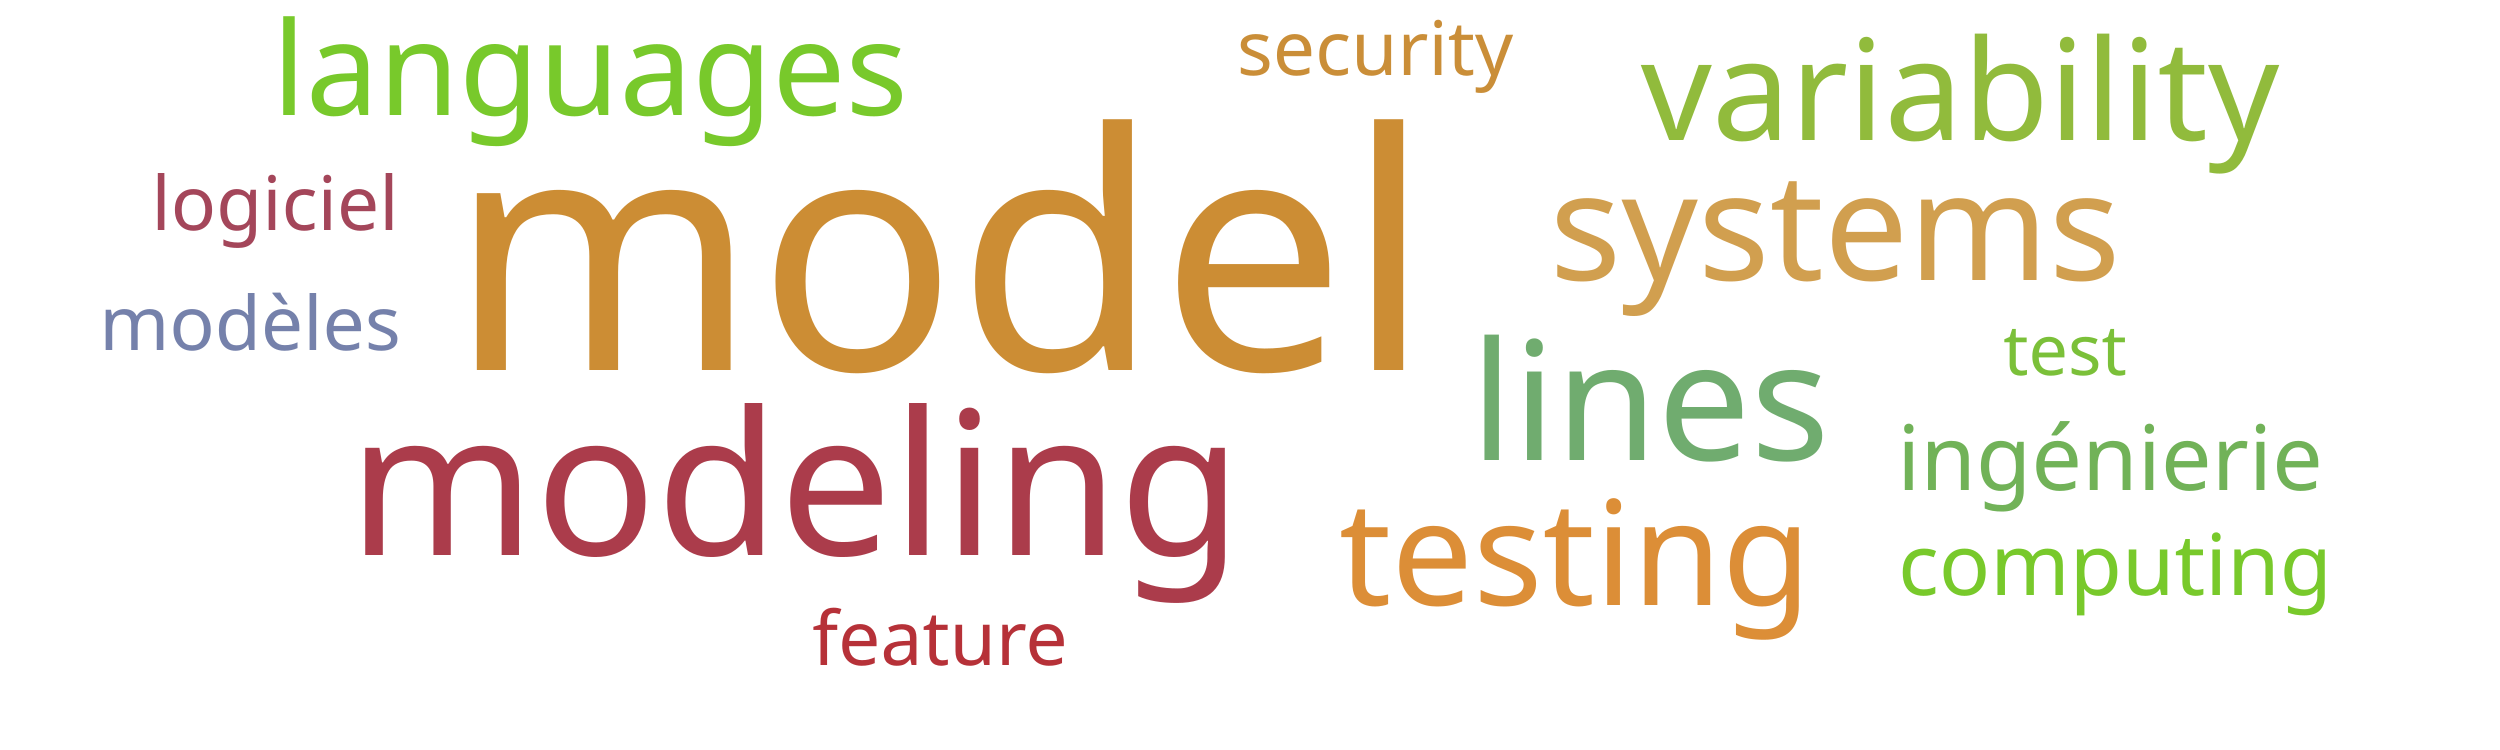
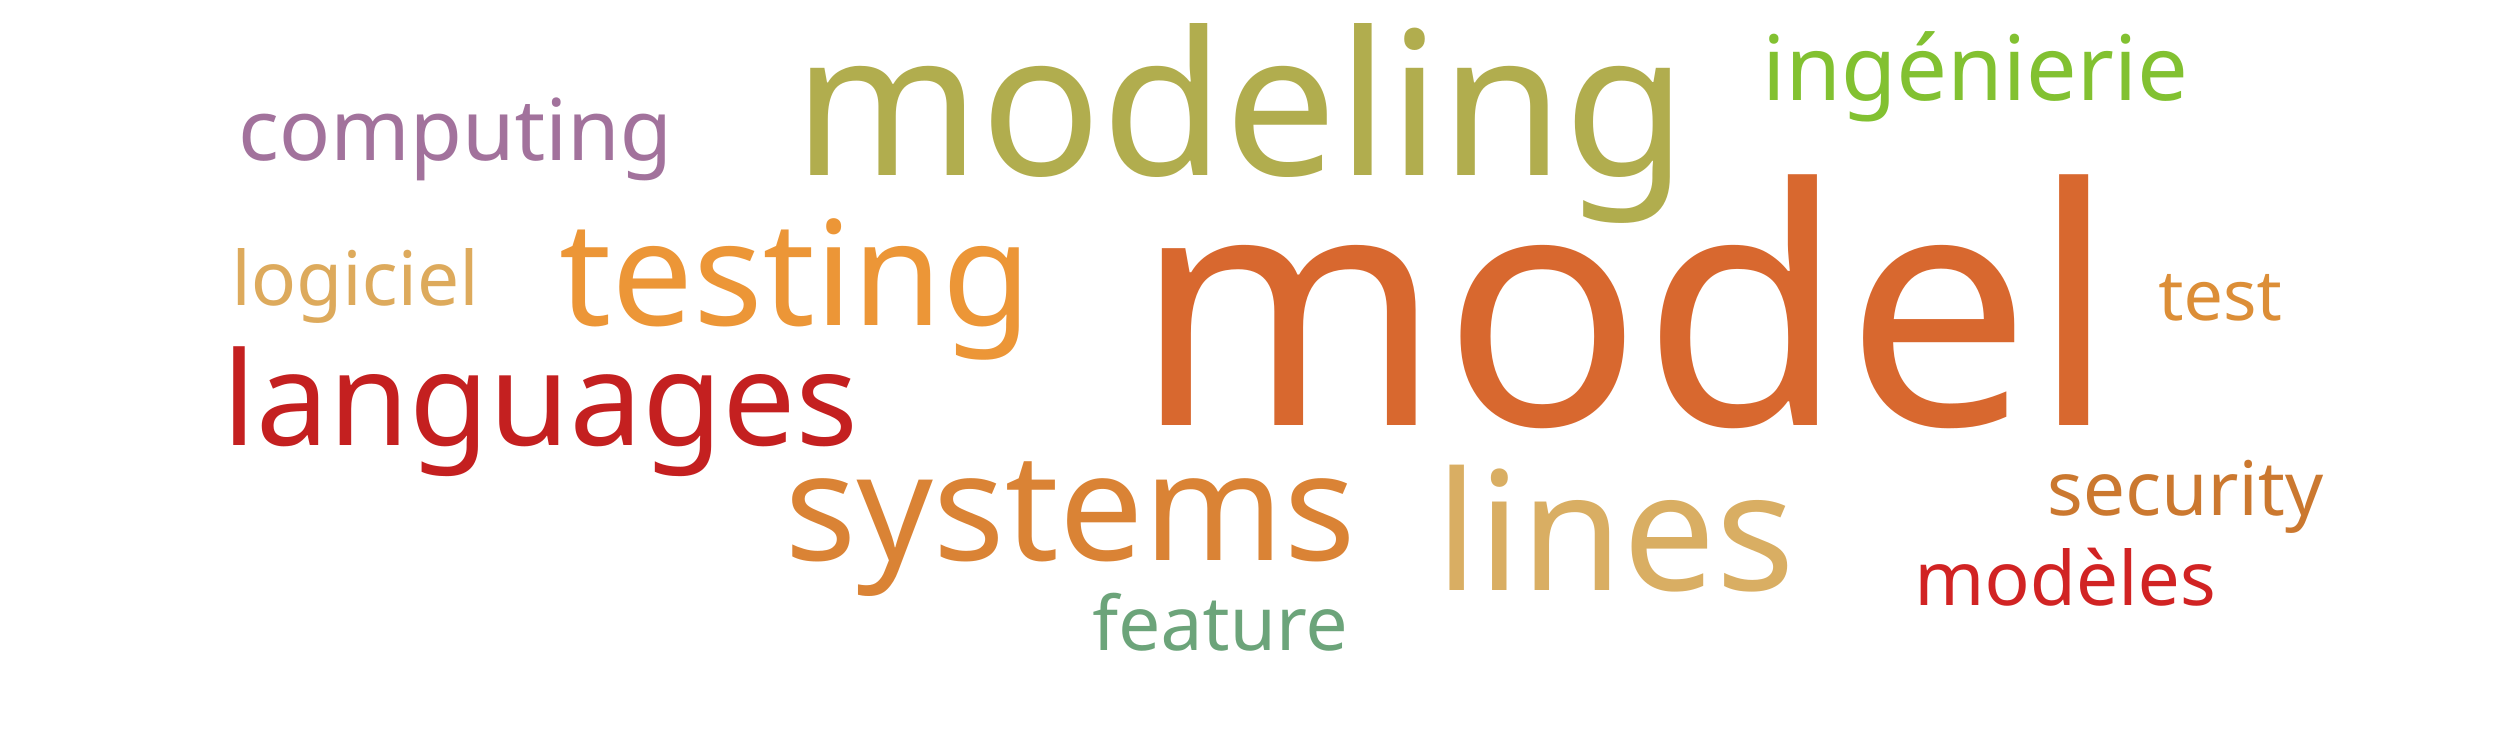
<svg xmlns="http://www.w3.org/2000/svg" width="500" height="150">
  <g transform="translate(250, 75)">
-     <text text-anchor="middle" style="font-family: Impact; font-size: 66px; fill: #cc8d34" transform="translate(-62,-1)rotate(0)">model</text>
-     <text text-anchor="middle" style="font-family: Impact; font-size: 40px; fill: #ab3c4b" transform="translate(-91,36)rotate(0)">modeling</text>
-     <text text-anchor="middle" style="font-family: Impact; font-size: 33px; fill: #70ac6f" transform="translate(80,17)rotate(0)">lines</text>
-     <text text-anchor="middle" style="font-family: Impact; font-size: 30px; fill: #d19f4f" transform="translate(117,-19)rotate(0)">systems</text>
-     <text text-anchor="middle" style="font-family: Impact; font-size: 29px; fill: #dc8e37" transform="translate(65,46)rotate(0)">testing</text>
-     <text text-anchor="middle" style="font-family: Impact; font-size: 28px; fill: #91bb3c" transform="translate(142,-47)rotate(0)">variability</text>
-     <text text-anchor="middle" style="font-family: Impact; font-size: 26px; fill: #78c92b" transform="translate(-132,-52)rotate(0)">languages</text>
-     <text text-anchor="middle" style="font-family: Impact; font-size: 18px; fill: #71b258" transform="translate(172,23)rotate(0)">ingénierie</text>
-     <text text-anchor="middle" style="font-family: Impact; font-size: 17px; fill: #78c92b" transform="translate(173,44)rotate(0)">computing</text>
-     <text text-anchor="middle" style="font-family: Impact; font-size: 15px; fill: #ca8e38" transform="translate(25,-60)rotate(0)">security</text>
-     <text text-anchor="middle" style="font-family: Impact; font-size: 15px; fill: #a4465a" transform="translate(-195,-29)rotate(0)">logiciel</text>
-     <text text-anchor="middle" style="font-family: Impact; font-size: 15px; fill: #b63138" transform="translate(-62,58)rotate(0)">feature</text>
-     <text text-anchor="middle" style="font-family: Impact; font-size: 15px; fill: #7581ab" transform="translate(-200,-5)rotate(0)">modèles</text>
-     <text text-anchor="middle" style="font-family: Impact; font-size: 14px; fill: #7bc039" transform="translate(163,0)rotate(0)">test</text>
+     <text text-anchor="middle" style="font-family: Impact; font-size: 66px; fill: #d8682f" transform="translate(75,10)rotate(0)">model</text>
+     <text text-anchor="middle" style="font-family: Impact; font-size: 40px; fill: #b1ad4e" transform="translate(-2,-40)rotate(0)">modeling</text>
+     <text text-anchor="middle" style="font-family: Impact; font-size: 33px; fill: #d9ae63" transform="translate(73,43)rotate(0)">lines</text>
+     <text text-anchor="middle" style="font-family: Impact; font-size: 30px; fill: #da8335" transform="translate(-36,37)rotate(0)">systems</text>
+     <text text-anchor="middle" style="font-family: Impact; font-size: 29px; fill: #ec9637" transform="translate(-91,-10)rotate(0)">testing</text>
+     <text text-anchor="middle" style="font-family: Impact; font-size: 26px; fill: #c42020" transform="translate(-142,14)rotate(0)">languages</text>
+     <text text-anchor="middle" style="font-family: Impact; font-size: 18px; fill: #82c131" transform="translate(145,-55)rotate(0)">ingénierie</text>
+     <text text-anchor="middle" style="font-family: Impact; font-size: 17px; fill: #a2729c" transform="translate(-159,-43)rotate(0)">computing</text>
+     <text text-anchor="middle" style="font-family: Impact; font-size: 15px; fill: #cb782f" transform="translate(187,28)rotate(0)">security</text>
+     <text text-anchor="middle" style="font-family: Impact; font-size: 15px; fill: #ddaa5c" transform="translate(-179,-14)rotate(0)">logiciel</text>
+     <text text-anchor="middle" style="font-family: Impact; font-size: 15px; fill: #6ca47a" transform="translate(-6,55)rotate(0)">feature</text>
+     <text text-anchor="middle" style="font-family: Impact; font-size: 15px; fill: #d12323" transform="translate(163,46)rotate(0)">modèles</text>
+     <text text-anchor="middle" style="font-family: Impact; font-size: 14px; fill: #dc8e37" transform="translate(194,-11)rotate(0)">test</text>
  </g>
</svg>
